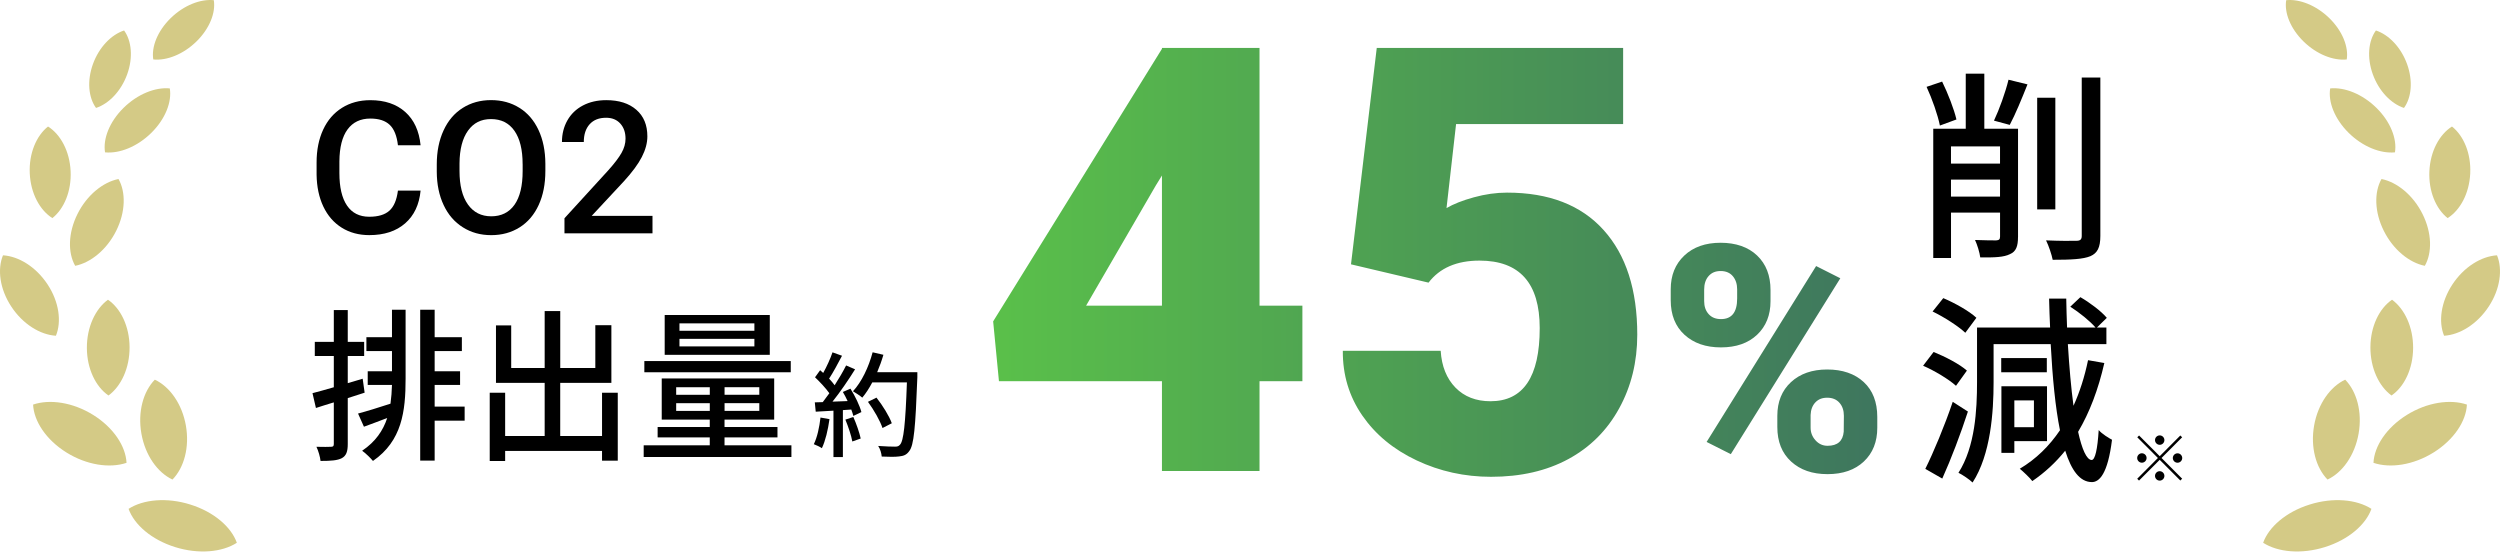
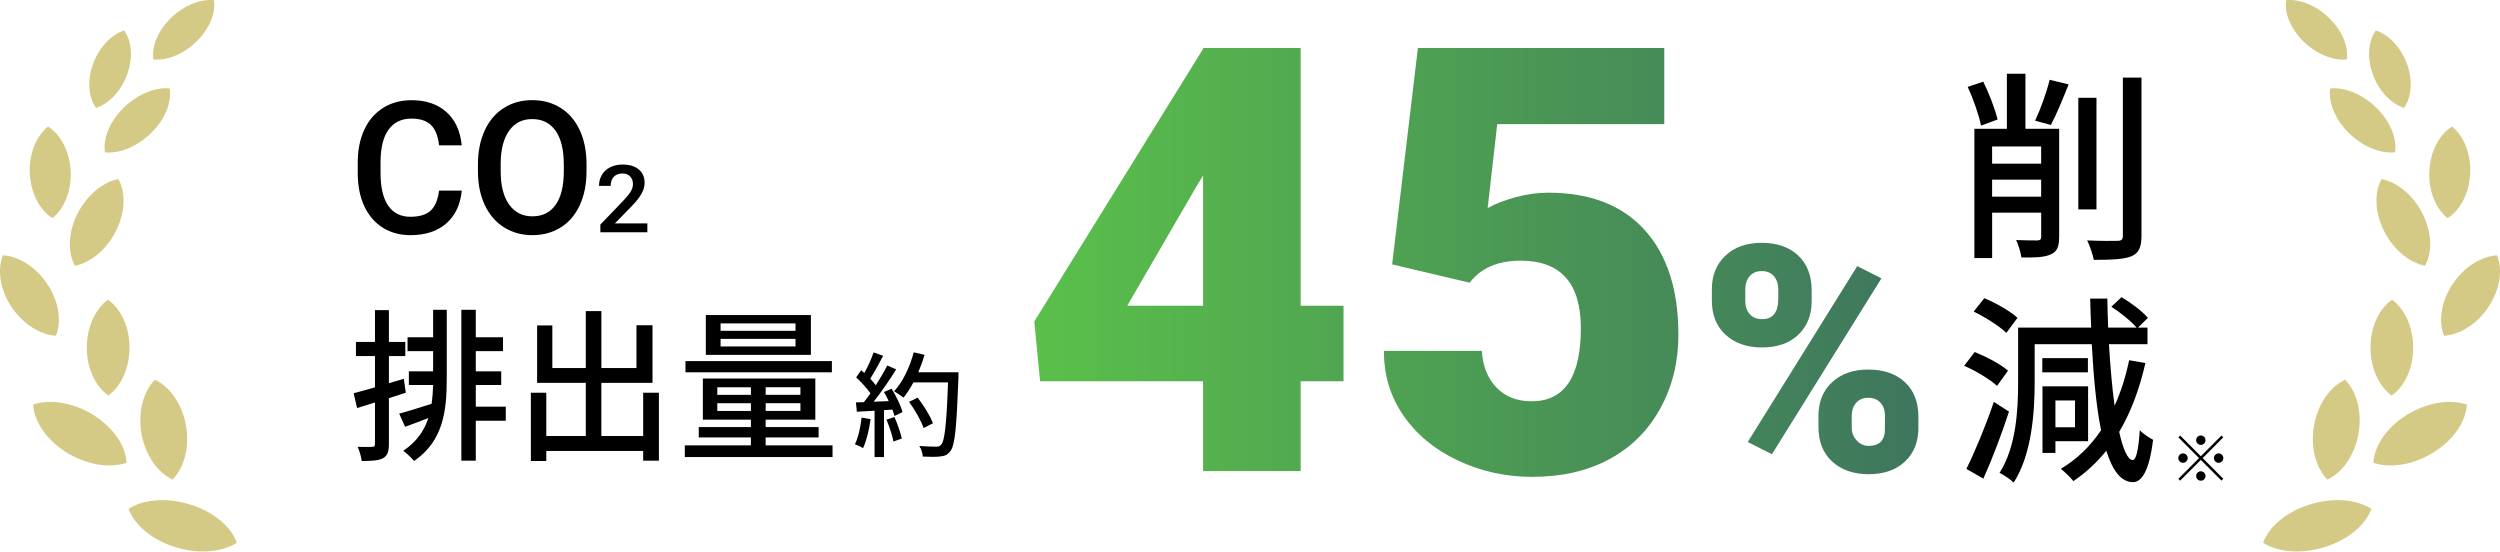
- <svg xmlns="http://www.w3.org/2000/svg" fill="none" height="60" viewBox="0 0 272 60" width="272">
-   <linearGradient id="a" gradientUnits="userSpaceOnUse" x1="108.058" x2="204.248" y1="28.547" y2="28.547">
-     <stop offset="0" stop-color="#5ac04a" />
-     <stop offset="1" stop-color="#3e765e" />
-   </linearGradient>
-   <g fill="#000">
-     <path d="m45.761 20.732c-.144 1.526-.703 2.714-1.681 3.568-.978.854-2.278 1.281-3.901 1.281-1.136 0-2.134-.269-2.999-.809-.865-.541-1.53-1.309-2.001-2.3-.47-.992-.714-2.149-.734-3.464v-1.336c0-1.347.237-2.534.714-3.564.477-1.03 1.16-1.818 2.049-2.376.889-.558 1.918-.833 3.085-.833 1.572 0 2.838.427 3.795 1.281.957.854 1.517 2.063 1.671 3.626h-2.464c-.117-1.026-.415-1.767-.896-2.225-.48-.455-1.181-.682-2.107-.682-1.077 0-1.901.396-2.481 1.185-.58.789-.872 1.946-.885 3.475v1.267c0 1.546.275 2.724.827 3.537.552.813 1.359 1.219 2.423 1.219.971 0 1.702-.22 2.189-.658.487-.437.8-1.167.93-2.19h2.464z" />
-     <path d="m59.335 18.613c0 1.402-.24 2.628-.724 3.685-.484 1.057-1.173 1.87-2.069 2.435s-1.929.851-3.095.851c-1.167 0-2.182-.282-3.085-.851-.902-.565-1.603-1.374-2.093-2.421-.494-1.047-.741-2.256-.748-3.623v-.806c0-1.395.247-2.624.738-3.692.491-1.067 1.187-1.884 2.083-2.448.896-.565 1.925-.851 3.085-.851 1.16 0 2.189.279 3.085.84.896.558 1.589 1.364 2.079 2.414.491 1.05.738 2.273.745 3.667v.795zm-2.474-.747c0-1.584-.298-2.796-.896-3.643-.597-.847-1.441-1.267-2.539-1.267-1.098 0-1.905.42-2.508 1.26-.604.84-.913 2.032-.923 3.568v.823c0 1.57.305 2.786.916 3.643s1.455 1.284 2.539 1.284 1.939-.42 2.529-1.257c.59-.837.885-2.063.885-3.671v-.747z" />
-     <path d="m70.991 25.385h-9.577v-1.639l4.746-5.193c.686-.764 1.174-1.405 1.462-1.918.292-.513.436-1.03.436-1.546 0-.682-.192-1.229-.573-1.65-.381-.42-.896-.627-1.541-.627-.769 0-1.366.234-1.791.706s-.635 1.116-.635 1.935h-2.378c0-.871.196-1.653.59-2.352.395-.696.957-1.24 1.692-1.625.734-.386 1.578-.579 2.539-.579 1.383 0 2.474.348 3.274 1.047.799.696 1.198 1.66 1.198 2.893 0 .713-.199 1.46-.601 2.242-.402.782-1.057 1.67-1.97 2.665l-3.483 3.74h6.612v1.904z" />
-     <path d="m39.672 42.723c-.607.196-1.232.393-1.836.592v4.993c0 .823-.161 1.271-.642 1.539-.48.251-1.177.303-2.32.303-.034-.393-.233-1.109-.446-1.539.714.017 1.373.017 1.568 0 .233 0 .323-.055.323-.303v-4.529c-.697.213-1.355.413-1.946.61l-.374-1.612c.642-.162 1.445-.393 2.32-.644v-3.402h-2.069v-1.539h2.069v-3.454h1.517v3.454h1.784v1.539h-1.784v2.955l1.623-.482.213 1.522zm2.978-9.023h1.479v7.5c0 3.543-.391 6.767-3.551 8.95-.268-.324-.82-.861-1.177-1.109 1.462-.985 2.282-2.2 2.728-3.564-.875.341-1.747.661-2.532.95l-.642-1.433c.947-.251 2.213-.644 3.531-1.074.089-.661.144-1.343.161-2.042h-2.639v-1.484h2.639v-2.2h-2.783v-1.505h2.783v-2.989zm7.903 12.067h-3.263v4.349h-1.572v-16.416h1.572v2.989h2.961v1.505h-2.961v2.2h2.766v1.484h-2.766v2.362h3.263v1.522z" />
-     <path d="m67.213 42.727v7.394h-1.712v-1.057h-10.541v1.092h-1.678v-7.428h1.678v4.707h4.3v-5.782h-5.298v-6.247h1.657v4.635h3.641v-6.195h1.695v6.195h3.816v-4.656h1.747v6.268h-5.566v5.782h4.55v-4.707z" />
-     <path d="m86.106 48.45v1.271h-16.073v-1.271h7.189v-.861h-5.672v-1.13h5.672v-.806h-5.226v-4.477h12.236v4.477h-5.404v.806h5.761v1.13h-5.761v.861zm-.072-7.948h-15.929v-1.219h15.929zm-2.282-1.897h-11.434v-4.332h11.434zm-10.184 4.349h3.658v-.823h-3.658zm3.658 1.753v-.84h-3.658v.84zm4.852-9.525h-8.153v.806h8.153zm0 1.684h-8.153v.823h8.153zm.535 5.262h-3.781v.823h3.781zm0 1.736h-3.781v.84h3.781z" />
-     <path d="m90.248 45.602c-.161 1.164-.446 2.369-.827 3.161-.185-.138-.642-.348-.878-.434.371-.744.604-1.835.727-2.9l.975.172zm2.285-3.309c.508.806 1.012 1.86 1.187 2.541l-.878.42c-.048-.2-.123-.434-.223-.696l-.913.062v5.107h-1.026v-5.045c-.704.038-1.359.076-1.929.11l-.1-1.016.865-.024c.233-.296.47-.62.717-.968-.384-.544-1.012-1.216-1.558-1.736l.556-.768c.11.1.223.2.333.296.384-.682.789-1.574 1.012-2.242l1.036.372c-.446.844-.964 1.822-1.407 2.49.233.248.446.496.604.72.48-.744.926-1.512 1.249-2.156l.975.42c-.703 1.129-1.63 2.493-2.457 3.519l1.644-.062c-.161-.348-.333-.682-.518-.992l.827-.358zm.309 3.075c.333.744.666 1.712.803 2.342l-.913.324c-.11-.644-.446-1.625-.755-2.38zm6.966-4.315c-.209 5.465-.371 7.401-.889 8.034-.295.41-.604.52-1.088.572-.419.062-1.173.048-1.901.014-.024-.334-.161-.83-.384-1.154.803.062 1.544.076 1.839.076.261 0 .395-.048.532-.21.395-.396.594-2.232.755-6.781h-3.768c-.333.634-.703 1.202-1.088 1.66-.223-.2-.741-.534-1.012-.696.94-1.006 1.705-2.617 2.138-4.239l1.173.272c-.185.644-.419 1.288-.679 1.897h4.372v.558zm-3.792 5.517c-.247-.758-.926-1.959-1.582-2.851l.926-.458c.666.844 1.397 2.021 1.668 2.789z" />
-   </g>
-   <path d="m137.036 33.258h4.664v8.22h-4.664v9.77h-10.616v-9.77h-17.734l-.631-6.512 18.365-29.654v-.096h10.616v28.039zm-18.869 0h8.253v-14.161l-.663 1.075zm28.821-4.497 2.803-23.545h26.806v8.282h-18.176l-1.04 9.143c.755-.444 1.747-.837 2.975-1.174 1.229-.338 2.43-.51 3.607-.51 4.557 0 8.057 1.353 10.503 4.064 2.447 2.707 3.669 6.509 3.669 11.395 0 2.951-.656 5.624-1.97 8.014-1.314 2.393-3.157 4.232-5.528 5.517-2.375 1.284-5.178 1.929-8.411 1.929-2.875 0-5.576-.596-8.094-1.784-2.519-1.188-4.495-2.82-5.923-4.897-1.427-2.073-2.131-4.418-2.11-7.029h10.648c.106 1.681.641 3.017 1.605 4.005.965.988 2.238 1.484 3.813 1.484 3.568 0 5.356-2.652 5.356-7.952 0-4.9-2.186-7.349-6.55-7.349-2.478 0-4.327.799-5.546 2.397l-8.441-1.994zm34.787 2.71c0-1.512.491-2.734 1.476-3.664.981-.93 2.302-1.395 3.953-1.395 1.65 0 2.999.462 3.97 1.388.971.926 1.458 2.176 1.458 3.757v1.212c0 1.512-.487 2.731-1.458 3.65-.971.919-2.285 1.377-3.936 1.377-1.65 0-2.961-.458-3.963-1.371-.999-.913-1.5-2.166-1.5-3.757v-1.195zm3.638 1.291c0 .579.161 1.05.487 1.412.322.362.772.544 1.342.544 1.173 0 1.76-.747 1.76-2.238v-1.002c0-.579-.158-1.054-.47-1.429-.313-.372-.755-.561-1.325-.561-.569 0-.985.182-1.307.544-.323.362-.487.854-.487 1.477zm2.899 16.65-2.632-1.329 11.914-19.137 2.632 1.329zm5.061-4.17c0-1.526.495-2.748 1.483-3.664s2.302-1.377 3.946-1.377 2.989.455 3.97 1.364c.982.909 1.476 2.176 1.476 3.802v1.178c0 1.526-.488 2.748-1.459 3.664s-2.288 1.377-3.953 1.377c-1.664 0-2.961-.458-3.963-1.371-.999-.913-1.5-2.166-1.5-3.757v-1.212zm3.621 1.291c0 .523.178.985.535 1.377.357.396.793.592 1.307.592 1.085 0 1.671-.513 1.761-1.536l.017-1.722c0-.589-.161-1.067-.487-1.429-.323-.362-.766-.544-1.325-.544s-.968.169-1.29.51c-.323.341-.498.799-.518 1.377v1.371z" fill="url(#a)" />
-   <path d="m211.059 13.657c-.22-1.123-.834-2.886-1.448-4.208l1.692-.572c.638 1.302 1.297 2.996 1.557 4.122l-1.801.661zm8.5 12.122c0 .992-.199 1.587-.879 1.873-.659.331-1.647.375-3.229.351-.065-.53-.329-1.388-.569-1.894 1.008.045 2.021.045 2.305.045.309-.021.419-.11.419-.42v-2.6h-5.336v4.935h-1.932v-14.061h3.535v-5.995h2.021v5.995h3.668v11.767zm-7.292-9.852v1.873h5.336v-1.873zm5.336 5.465v-1.853h-5.336v1.853zm-.659-8.265c.569-1.192 1.252-3.086 1.582-4.453l2.065.506c-.614 1.543-1.338 3.306-1.931 4.408l-1.713-.462zm6.677 9.653h-1.976v-12.143h1.976zm4.897-14.346v17.232c0 1.278-.329 1.873-1.077 2.204-.79.331-2.107.396-4.108.396-.11-.572-.439-1.543-.724-2.114 1.472.065 2.855.065 3.315.045.394 0 .569-.131.569-.53v-17.232h2.022z" fill="#000" />
-   <path d="m212.812 41.975c-.748-.682-2.306-1.632-3.579-2.183l1.143-1.498c1.252.506 2.834 1.322 3.623 2.028zm1.297 2.8c-.789 2.424-1.822 5.155-2.79 7.294l-1.846-1.057c.879-1.763 2.107-4.694 2.985-7.294l1.648 1.057zm-.285-8.571c-.748-.706-2.285-1.698-3.558-2.314l1.163-1.453c1.252.53 2.834 1.412 3.603 2.139l-1.208 1.632zm15.129 3.285c-.659 2.886-1.602 5.376-2.855 7.494.419 1.894.923 3.041 1.472 3.065.374 0 .639-1.147.769-3.261.309.396 1.143.902 1.448 1.057-.46 3.726-1.383 4.628-2.217 4.608-1.273-.021-2.196-1.257-2.875-3.416-1.033 1.278-2.217 2.38-3.579 3.306-.264-.351-.988-1.037-1.362-1.343 1.777-1.057 3.205-2.469 4.371-4.188-.504-2.49-.813-5.71-1.009-9.367h-6.214v4.143c0 3.24-.309 7.869-2.285 10.91-.309-.31-1.119-.861-1.537-1.057 1.822-2.841 2.021-6.877 2.021-9.852v-5.951h7.95c-.044-1.012-.089-2.073-.11-3.151h1.867c.021 1.057.045 2.114.089 3.151h3.095c-.593-.706-1.756-1.632-2.745-2.269l1.098-1.037c1.033.596 2.262 1.522 2.876 2.249l-1.078 1.057h1.033v1.808h-4.193c.155 2.49.35 4.783.614 6.702.68-1.498 1.208-3.151 1.582-4.959l1.778.31zm-6.259 1.012h-4.961v-1.543h4.961zm-3.534 7.494v1.278h-1.407v-7.249h4.962v5.971h-3.558zm0-4.429v2.91h2.131v-2.91z" fill="#000" />
-   <path d="m234.976 49.633 2.244-2.252.199.196-2.244 2.252 2.244 2.252-.199.2-2.244-2.252-2.251 2.259-.196-.2 2.251-2.259-2.244-2.252.196-.196zm-1.428.196c0 .279-.229.513-.511.513-.281 0-.511-.231-.511-.513s.23-.513.511-.513c.282 0 .511.231.511.513zm1.428-1.433c-.278 0-.511-.231-.511-.513 0-.282.23-.513.511-.513s.511.231.511.513c0 .282-.23.513-.511.513zm0 2.869c.278 0 .511.231.511.513 0 .282-.23.513-.511.513s-.511-.231-.511-.513c0-.282.23-.513.511-.513zm1.427-1.433c0-.279.23-.513.512-.513.281 0 .511.231.511.513s-.23.513-.511.513c-.282 0-.512-.231-.512-.513z" fill="#000" />
-   <g fill="#d4ca86">
-     <path d="m20.716 54.896c-2.563-.807-5.125-.563-6.727.466.608 1.719 2.49 3.355 5.053 4.159 2.562.805 5.125.563 6.726-.467-.607-1.718-2.49-3.357-5.052-4.157z" />
-     <path d="m18.766 52.175c1.257-1.285 1.876-3.513 1.458-5.878-.417-2.364-1.762-4.233-3.38-4.989-1.256 1.284-1.878 3.513-1.459 5.878.418 2.363 1.763 4.235 3.381 4.989z" />
-     <path d="m10.144 45.149c-2.212-1.38-4.723-1.748-6.544-1.131.086 1.806 1.411 3.828 3.623 5.209 2.212 1.379 4.722 1.746 6.544 1.129-.087-1.806-1.411-3.826-3.623-5.207z" />
-     <path d="m11.747 32.608c-1.374 1.003-2.308 2.99-2.295 5.258.012 2.268.966 4.217 2.351 5.165 1.375-1.005 2.308-2.99 2.295-5.259-.013-2.267-.967-4.215-2.351-5.163z" />
-     <path d="m8.179 28.921c1.692-.34 3.436-1.75 4.462-3.806 1.028-2.056 1.061-4.21.252-5.639-1.693.341-3.438 1.75-4.463 3.808-1.027 2.054-1.061 4.209-.25 5.637z" />
-     <path d="m5.698 23.73c1.275-1.009 2.088-2.941 1.985-5.11-.102-2.169-1.093-3.996-2.458-4.855-1.275 1.008-2.09 2.938-1.986 5.109.101 2.168 1.094 3.997 2.459 4.856z" />
-     <path d="m18.474 9.619c-1.559-.154-3.503.608-5.037 2.123-1.534 1.515-2.248 3.378-2.008 4.834 1.56.154 3.503-.608 5.037-2.123 1.534-1.515 2.248-3.376 2.008-4.834z" />
-     <path d="m13.835 8.092c.664-1.836.484-3.654-.334-4.777-1.392.456-2.723 1.817-3.388 3.654-.664 1.833-.484 3.653.335 4.776 1.391-.458 2.722-1.817 3.387-3.653z" />
-     <path d="m21.372 4.513c1.435-1.404 2.109-3.134 1.89-4.493-1.45-.147-3.261.553-4.697 1.958-1.433 1.403-2.106 3.135-1.889 4.491 1.451.15 3.263-.551 4.696-1.956z" />
-     <path d="m5.178 30.948c-1.255-1.907-3.14-3.067-4.853-3.171-.633 1.536-.347 3.678.906 5.582 1.253 1.906 3.14 3.067 4.853 3.17.631-1.538.347-3.678-.906-5.581z" />
-     <path d="m251.284 54.896c2.563-.807 5.125-.563 6.727.466-.608 1.719-2.49 3.355-5.054 4.159-2.561.805-5.124.563-6.726-.467.608-1.718 2.49-3.357 5.053-4.157z" />
-     <path d="m253.234 52.175c-1.257-1.285-1.876-3.513-1.458-5.878.417-2.364 1.762-4.233 3.38-4.989 1.256 1.284 1.878 3.513 1.459 5.878-.417 2.363-1.763 4.235-3.381 4.989z" />
-     <path d="m261.856 45.149c2.212-1.38 4.723-1.748 6.544-1.131-.086 1.806-1.411 3.828-3.623 5.209-2.212 1.379-4.722 1.746-6.544 1.129.087-1.806 1.411-3.826 3.623-5.207z" />
-     <path d="m260.252 32.608c1.375 1.003 2.308 2.99 2.295 5.258-.012 2.268-.966 4.217-2.351 5.165-1.374-1.005-2.307-2.99-2.295-5.259.013-2.267.967-4.215 2.351-5.163z" />
-     <path d="m263.821 28.921c-1.692-.34-3.436-1.75-4.462-3.806-1.028-2.056-1.061-4.21-.252-5.639 1.693.341 3.438 1.75 4.464 3.808 1.027 2.054 1.061 4.209.25 5.637z" />
-     <path d="m266.302 23.73c-1.275-1.009-2.088-2.941-1.985-5.11.102-2.169 1.093-3.996 2.458-4.855 1.275 1.008 2.09 2.938 1.986 5.109-.101 2.168-1.094 3.997-2.459 4.856z" />
-     <path d="m253.525 9.619c1.56-.154 3.504.608 5.038 2.123 1.534 1.515 2.248 3.378 2.008 4.834-1.561.154-3.504-.608-5.038-2.123-1.533-1.515-2.248-3.376-2.008-4.834z" />
-     <path d="m258.165 8.092c-.664-1.836-.484-3.654.335-4.777 1.391.456 2.723 1.817 3.388 3.654.664 1.833.484 3.653-.336 4.776-1.39-.458-2.721-1.817-3.387-3.653z" />
-     <path d="m250.628 4.513c-1.434-1.404-2.109-3.134-1.89-4.493 1.45-.147 3.261.553 4.698 1.958 1.433 1.403 2.105 3.135 1.889 4.491-1.451.15-3.263-.551-4.697-1.956z" />
-     <path d="m266.822 30.948c1.254-1.907 3.14-3.067 4.853-3.171.633 1.536.347 3.678-.906 5.582-1.253 1.906-3.14 3.067-4.853 3.17-.631-1.538-.347-3.678.906-5.581z" />
-   </g>
+ <svg xmlns="http://www.w3.org/2000/svg" width="272" height="60" viewBox="0 0 272 60" fill="none">
+   <path d="M50.239 20.737C50.094 22.263 49.535 23.451 48.557 24.305C47.579 25.159 46.279 25.586 44.656 25.586C43.52 25.586 42.521 25.317 41.657 24.777C40.792 24.236 40.126 23.468 39.656 22.477C39.186 21.485 38.943 20.328 38.922 19.012V17.676C38.922 16.33 39.159 15.142 39.636 14.112C40.113 13.082 40.795 12.294 41.684 11.736C42.573 11.178 43.602 10.902 44.769 10.902C46.34 10.902 47.607 11.329 48.564 12.183C49.521 13.037 50.081 14.246 50.235 15.81H47.771C47.655 14.783 47.356 14.043 46.876 13.585C46.395 13.13 45.695 12.903 44.769 12.903C43.691 12.903 42.868 13.299 42.288 14.088C41.708 14.876 41.416 16.033 41.403 17.562V18.83C41.403 20.376 41.677 21.554 42.23 22.366C42.782 23.179 43.589 23.585 44.652 23.585C45.623 23.585 46.354 23.365 46.841 22.928C47.329 22.49 47.641 21.76 47.771 20.737H50.235H50.239Z" fill="black" />
+   <path d="M63.814 18.615C63.814 20.017 63.574 21.243 63.09 22.3C62.606 23.357 61.917 24.17 61.021 24.735C60.126 25.299 59.093 25.585 57.926 25.585C56.759 25.585 55.744 25.303 54.841 24.735C53.939 24.17 53.239 23.361 52.748 22.314C52.254 21.267 52.007 20.058 52 18.691V17.885C52 16.491 52.247 15.261 52.738 14.194C53.228 13.126 53.925 12.31 54.821 11.745C55.716 11.18 56.746 10.895 57.905 10.895C59.065 10.895 60.095 11.174 60.99 11.735C61.886 12.293 62.579 13.098 63.07 14.149C63.56 15.199 63.807 16.422 63.814 17.816V18.612V18.615ZM61.34 17.868C61.34 16.284 61.042 15.072 60.445 14.225C59.847 13.377 59.003 12.957 57.905 12.957C56.807 12.957 56.001 13.377 55.397 14.218C54.793 15.058 54.484 16.249 54.474 17.785V18.608C54.474 20.179 54.779 21.394 55.39 22.252C56.001 23.109 56.845 23.536 57.929 23.536C59.014 23.536 59.868 23.116 60.458 22.279C61.048 21.442 61.344 20.216 61.344 18.608V17.861L61.34 17.868Z" fill="black" />
+   <path d="M70.432 25.269H65.318V24.436L67.852 21.795C68.219 21.406 68.479 21.081 68.633 20.82C68.789 20.559 68.865 20.296 68.865 20.034C68.865 19.687 68.763 19.408 68.56 19.195C68.356 18.981 68.081 18.876 67.737 18.876C67.326 18.876 67.008 18.995 66.781 19.235C66.553 19.475 66.442 19.802 66.442 20.219H65.172C65.172 19.776 65.276 19.378 65.487 19.023C65.698 18.669 65.998 18.393 66.39 18.197C66.782 18 67.233 17.902 67.746 17.902C68.484 17.902 69.067 18.079 69.494 18.435C69.921 18.788 70.133 19.279 70.133 19.906C70.133 20.268 70.027 20.648 69.813 21.046C69.598 21.443 69.249 21.895 68.761 22.401L66.901 24.303H70.432V25.271V25.269Z" fill="black" />
+   <path d="M44.149 42.729C43.541 42.926 42.917 43.122 42.313 43.322V48.315C42.313 49.138 42.151 49.586 41.671 49.854C41.191 50.106 40.494 50.157 39.352 50.157C39.317 49.765 39.118 49.048 38.906 48.618C39.619 48.635 40.278 48.635 40.474 48.618C40.707 48.618 40.796 48.563 40.796 48.315V43.787C40.1 44 39.441 44.2 38.851 44.396L38.477 42.785C39.118 42.623 39.921 42.392 40.796 42.141V38.738H38.727V37.199H40.796V33.745H42.313V37.199H44.097V38.738H42.313V41.693L43.936 41.211L44.149 42.733V42.729ZM47.127 33.707H48.606V41.207C48.606 44.751 48.215 47.974 45.054 50.157C44.787 49.834 44.234 49.297 43.877 49.048C45.339 48.064 46.159 46.848 46.605 45.484C45.73 45.825 44.859 46.145 44.073 46.435L43.431 45.002C44.379 44.751 45.645 44.358 46.962 43.928C47.051 43.267 47.106 42.585 47.124 41.886H44.485V40.401H47.124V38.201H44.341V36.696H47.124V33.707H47.127ZM55.029 45.774H51.766V50.123H50.195V33.707H51.766V36.696H54.727V38.201H51.766V40.401H54.532V41.886H51.766V44.248H55.029V45.77V45.774Z" fill="black" />
+   <path d="M71.689 42.729V50.122H69.977V49.065H59.436V50.157H57.758V42.729H59.436V47.436H63.735V41.654H58.437V35.408H60.095V40.043H63.735V33.848H65.43V40.043H69.246V35.387H70.993V41.654H65.427V47.436H69.977V42.729H71.689Z" fill="black" />
+   <path d="M90.58 48.455V49.726H74.508V48.455H81.697V47.594H76.025V46.465H81.697V45.659H76.471V41.182H88.707V45.659H83.302V46.465H89.064V47.594H83.302V48.455H90.58ZM90.508 40.507H74.58V39.288H90.508V40.507ZM88.226 38.609H76.793V34.277H88.226V38.609ZM78.042 42.959H81.7V42.136H78.042V42.959ZM81.7 44.712V43.871H78.042V44.712H81.7ZM86.552 35.187H78.399V35.992H86.552V35.187ZM86.552 36.87H78.399V37.694H86.552V36.87ZM87.087 42.132H83.306V42.955H87.087V42.132ZM87.087 43.868H83.306V44.708H87.087V43.868Z" fill="black" />
+   <path d="M94.721 45.605C94.56 46.769 94.275 47.974 93.894 48.766C93.709 48.629 93.252 48.419 93.016 48.332C93.386 47.589 93.62 46.497 93.743 45.433L94.718 45.605H94.721ZM97.006 42.296C97.514 43.102 98.019 44.155 98.194 44.837L97.315 45.257C97.267 45.057 97.192 44.823 97.092 44.562L96.179 44.624V49.73H95.153V44.686C94.45 44.724 93.794 44.761 93.225 44.796L93.125 43.78L93.99 43.756C94.224 43.46 94.46 43.136 94.707 42.788C94.323 42.244 93.695 41.572 93.15 41.053L93.705 40.285C93.815 40.385 93.928 40.484 94.038 40.581C94.422 39.899 94.827 39.007 95.05 38.339L96.087 38.711C95.641 39.554 95.123 40.532 94.68 41.201C94.913 41.449 95.126 41.697 95.284 41.92C95.764 41.176 96.21 40.409 96.533 39.765L97.507 40.185C96.804 41.314 95.877 42.678 95.05 43.704L96.694 43.642C96.533 43.294 96.361 42.96 96.176 42.65L97.003 42.292L97.006 42.296ZM97.315 45.371C97.648 46.115 97.981 47.082 98.118 47.713L97.205 48.036C97.096 47.392 96.759 46.411 96.45 45.657L97.315 45.371ZM104.281 41.056C104.071 46.521 103.91 48.456 103.392 49.09C103.097 49.5 102.788 49.61 102.304 49.662C101.886 49.724 101.131 49.71 100.403 49.675C100.379 49.341 100.242 48.846 100.019 48.522C100.822 48.584 101.563 48.598 101.858 48.598C102.119 48.598 102.253 48.549 102.39 48.388C102.785 47.992 102.984 46.156 103.145 41.607H99.377C99.044 42.241 98.674 42.809 98.29 43.267C98.067 43.067 97.548 42.733 97.277 42.571C98.218 41.566 98.983 39.954 99.415 38.332L100.589 38.604C100.403 39.248 100.17 39.892 99.909 40.502H104.281V41.059V41.056ZM100.489 46.573C100.242 45.815 99.563 44.613 98.907 43.721L99.834 43.263C100.499 44.107 101.23 45.285 101.501 46.053L100.489 46.573Z" fill="black" />
+   <path d="M141.512 33.264H146.176V41.484H141.512V51.254H130.896V41.484H113.163L112.531 34.972L130.896 5.319V5.223H141.512V33.261V33.264ZM122.643 33.264H130.896V19.104L130.234 20.178L122.643 33.264ZM151.463 28.767L154.267 5.223H181.073V13.505H162.897L161.857 22.648C162.612 22.203 163.604 21.811 164.832 21.473C166.06 21.136 167.261 20.964 168.438 20.964C172.995 20.964 176.495 22.317 178.942 25.027C181.388 27.734 182.61 31.536 182.61 36.422C182.61 39.373 181.954 42.046 180.64 44.436C179.326 46.829 177.483 48.668 175.112 49.952C172.738 51.237 169.934 51.881 166.702 51.881C163.827 51.881 161.126 51.285 158.607 50.097C156.089 48.909 154.112 47.277 152.685 45.2C151.258 43.127 150.554 40.782 150.575 38.172H161.222C161.329 39.852 161.864 41.188 162.828 42.177C163.792 43.165 165.065 43.661 166.64 43.661C170.209 43.661 171.997 41.009 171.997 35.709C171.997 30.809 169.811 28.361 165.446 28.361C162.969 28.361 161.119 29.16 159.901 30.757L151.46 28.764L151.463 28.767ZM186.25 31.477C186.25 29.965 186.741 28.743 187.726 27.813C188.707 26.883 190.028 26.418 191.679 26.418C193.329 26.418 194.678 26.88 195.649 27.806C196.62 28.733 197.107 29.983 197.107 31.563V32.775C197.107 34.287 196.62 35.506 195.649 36.426C194.678 37.345 193.364 37.803 191.713 37.803C190.063 37.803 188.752 37.345 187.75 36.432C186.751 35.52 186.25 34.267 186.25 32.675V31.481V31.477ZM189.888 32.769C189.888 33.347 190.049 33.819 190.375 34.18C190.698 34.542 191.147 34.724 191.717 34.724C192.89 34.724 193.477 33.977 193.477 32.486V31.484C193.477 30.905 193.319 30.43 193.007 30.055C192.695 29.683 192.252 29.494 191.682 29.494C191.113 29.494 190.698 29.676 190.375 30.038C190.052 30.399 189.888 30.892 189.888 31.515V32.769ZM192.787 49.419L190.155 48.089L202.069 28.953L204.701 30.282L192.787 49.419ZM197.848 45.248C197.848 43.723 198.343 42.5 199.331 41.584C200.319 40.668 201.633 40.207 203.277 40.207C204.921 40.207 206.266 40.661 207.247 41.571C208.228 42.48 208.722 43.747 208.722 45.372V46.55C208.722 48.076 208.235 49.298 207.264 50.214C206.293 51.13 204.975 51.592 203.311 51.592C201.647 51.592 200.35 51.133 199.348 50.221C198.349 49.308 197.848 48.055 197.848 46.464V45.252V45.248ZM201.469 46.54C201.469 47.063 201.647 47.525 202.004 47.917C202.361 48.313 202.797 48.51 203.311 48.51C204.396 48.51 204.982 47.996 205.071 46.974L205.089 45.252C205.089 44.663 204.927 44.184 204.601 43.823C204.279 43.461 203.836 43.279 203.277 43.279C202.718 43.279 202.309 43.447 201.987 43.788C201.664 44.129 201.489 44.587 201.469 45.166V46.536V46.54Z" fill="url(#paint0_linear_2620_21808)" />
+   <path d="M215.534 13.664C215.314 12.541 214.7 10.778 214.086 9.456L215.778 8.884C216.416 10.186 217.075 11.88 217.335 13.006L215.534 13.667V13.664ZM224.033 25.785C224.033 26.777 223.834 27.373 223.155 27.659C222.496 27.989 221.508 28.034 219.926 28.01C219.861 27.48 219.597 26.622 219.357 26.116C220.365 26.161 221.378 26.161 221.662 26.161C221.971 26.14 222.081 26.05 222.081 25.741V23.141H216.745V28.075H214.813V14.015H218.348V8.02H220.369V14.015H224.037V25.782L224.033 25.785ZM216.742 15.933V17.806H222.078V15.933H216.742ZM222.078 21.398V19.546H216.742V21.398H222.078ZM221.419 13.133C221.988 11.942 222.671 10.048 223.001 8.681L225.066 9.187C224.452 10.73 223.728 12.493 223.134 13.595L221.422 13.133H221.419ZM228.096 22.786H226.12V10.644H228.096V22.786ZM232.993 8.44V25.672C232.993 26.949 232.663 27.545 231.915 27.876C231.126 28.206 229.808 28.272 227.808 28.272C227.698 27.7 227.369 26.729 227.084 26.157C228.556 26.223 229.939 26.223 230.399 26.202C230.793 26.202 230.968 26.071 230.968 25.672V8.44H232.989H232.993Z" fill="black" />
+   <path d="M217.282 41.982C216.534 41.3 214.976 40.349 213.703 39.798L214.846 38.3C216.098 38.807 217.68 39.623 218.469 40.329L217.282 41.982ZM218.579 44.781C217.79 47.206 216.757 49.937 215.789 52.075L213.943 51.018C214.822 49.255 216.05 46.324 216.929 43.724L218.576 44.781H218.579ZM218.294 36.21C217.546 35.504 216.009 34.512 214.736 33.896L215.899 32.443C217.152 32.973 218.733 33.855 219.502 34.581L218.294 36.214V36.21ZM233.423 39.495C232.764 42.381 231.821 44.871 230.568 46.989C230.987 48.883 231.491 50.029 232.04 50.054C232.414 50.054 232.679 48.907 232.809 46.792C233.118 47.188 233.952 47.695 234.257 47.85C233.797 51.576 232.874 52.478 232.04 52.457C230.767 52.437 229.844 51.2 229.165 49.041C228.132 50.319 226.948 51.421 225.586 52.347C225.322 51.996 224.598 51.31 224.224 51.004C226.001 49.947 227.429 48.535 228.595 46.816C228.091 44.327 227.782 41.107 227.586 37.45H221.372V41.593C221.372 44.833 221.063 49.461 219.087 52.502C218.778 52.192 217.968 51.641 217.55 51.445C219.372 48.604 219.571 44.568 219.571 41.593V35.642H227.521C227.477 34.629 227.432 33.569 227.411 32.491H229.278C229.299 33.548 229.323 34.605 229.367 35.642H232.462C231.869 34.936 230.705 34.01 229.717 33.373L230.815 32.336C231.848 32.932 233.077 33.858 233.691 34.585L232.613 35.642H233.646V37.45H229.453C229.607 39.94 229.803 42.233 230.067 44.151C230.747 42.653 231.275 41 231.649 39.192L233.427 39.502L233.423 39.495ZM227.164 40.508H222.203V38.965H227.164V40.508ZM223.63 48.001V49.279H222.223V42.03H227.185V48.001H223.627H223.63ZM223.63 43.573V46.483H225.761V43.573H223.63Z" fill="black" />
+   <path d="M239.45 49.641L241.694 47.389L241.893 47.586L239.649 49.838L241.893 52.09L241.694 52.29L239.45 50.037L237.199 52.297L237.003 52.097L239.254 49.838L237.01 47.586L237.206 47.389L239.45 49.641ZM238.023 49.838C238.023 50.117 237.793 50.351 237.511 50.351C237.23 50.351 237 50.12 237 49.838C237 49.555 237.23 49.325 237.511 49.325C237.793 49.325 238.023 49.555 238.023 49.838ZM239.45 48.405C239.172 48.405 238.939 48.174 238.939 47.892C238.939 47.61 239.169 47.379 239.45 47.379C239.731 47.379 239.961 47.61 239.961 47.892C239.961 48.174 239.731 48.405 239.45 48.405ZM239.45 51.274C239.728 51.274 239.961 51.504 239.961 51.787C239.961 52.069 239.731 52.3 239.45 52.3C239.169 52.3 238.939 52.069 238.939 51.787C238.939 51.504 239.169 51.274 239.45 51.274ZM240.877 49.841C240.877 49.562 241.107 49.328 241.389 49.328C241.67 49.328 241.9 49.559 241.9 49.841C241.9 50.123 241.67 50.354 241.389 50.354C241.107 50.354 240.877 50.123 240.877 49.841Z" fill="black" />
+   <path d="M20.719 54.895C18.156 54.088 15.594 54.332 13.992 55.361C14.6 57.08 16.482 58.716 19.046 59.519C21.607 60.324 24.17 60.082 25.771 59.052C25.164 57.334 23.281 55.696 20.719 54.895Z" fill="#D4CA86" />
+   <path d="M18.777 52.176C20.033 50.891 20.653 48.663 20.235 46.298C19.817 43.934 18.473 42.065 16.854 41.309C15.599 42.592 14.977 44.821 15.396 47.186C15.813 49.549 17.159 51.421 18.777 52.176Z" fill="#D4CA86" />
+   <path d="M10.153 45.146C7.941 43.766 5.43 43.399 3.609 44.016C3.696 45.821 5.02 47.844 7.232 49.224C9.444 50.604 11.954 50.97 13.776 50.353C13.689 48.546 12.365 46.527 10.153 45.146Z" fill="#D4CA86" />
+   <path d="M11.741 32.609C10.366 33.612 9.433 35.599 9.445 37.867C9.457 40.136 10.412 42.084 11.797 43.032C13.171 42.027 14.104 40.042 14.092 37.773C14.079 35.506 13.125 33.558 11.741 32.609Z" fill="#D4CA86" />
+   <path d="M8.162 28.921C9.853 28.581 11.598 27.172 12.624 25.116C13.652 23.06 13.684 20.905 12.876 19.477C11.183 19.818 9.438 21.226 8.412 23.285C7.385 25.338 7.351 27.494 8.162 28.921Z" fill="#D4CA86" />
+   <path d="M5.702 23.734C6.977 22.725 7.79 20.793 7.687 18.624C7.585 16.455 6.594 14.628 5.229 13.77C3.954 14.778 3.139 16.708 3.243 18.878C3.344 21.046 4.337 22.875 5.702 23.734Z" fill="#D4CA86" />
+   <path d="M18.466 9.621C16.907 9.467 14.963 10.229 13.428 11.744C11.895 13.259 11.181 15.122 11.421 16.578C12.981 16.732 14.924 15.97 16.458 14.455C17.991 12.941 18.706 11.079 18.466 9.621Z" fill="#D4CA86" />
+   <path d="M13.839 8.09C14.503 6.254 14.323 4.436 13.505 3.312C12.113 3.769 10.782 5.13 10.117 6.966C9.452 8.8 9.632 10.619 10.452 11.743C11.842 11.284 13.174 9.925 13.839 8.09Z" fill="#D4CA86" />
+   <path d="M21.384 4.513C22.819 3.108 23.494 1.378 23.275 0.019C21.825 -0.128 20.014 0.572 18.577 1.978C17.144 3.381 16.472 5.113 16.688 6.469C18.139 6.618 19.951 5.918 21.384 4.513Z" fill="#D4CA86" />
+   <path d="M5.178 30.948C3.924 29.042 2.038 27.882 0.325 27.777C-0.308 29.314 -0.022 31.455 1.231 33.359C2.484 35.265 4.371 36.426 6.084 36.529C6.715 34.992 6.431 32.851 5.178 30.948Z" fill="#D4CA86" />
+   <path d="M251.281 54.895C253.844 54.088 256.406 54.332 258.008 55.361C257.4 57.08 255.518 58.716 252.955 59.519C250.393 60.324 247.83 60.082 246.229 59.052C246.836 57.334 248.719 55.696 251.281 54.895Z" fill="#D4CA86" />
+   <path d="M253.223 52.176C251.967 50.891 251.347 48.663 251.765 46.298C252.183 43.934 253.527 42.065 255.146 41.309C256.401 42.592 257.023 44.821 256.604 47.186C256.187 49.549 254.841 51.421 253.223 52.176Z" fill="#D4CA86" />
+   <path d="M261.847 45.146C264.059 43.766 266.57 43.399 268.391 44.016C268.305 45.821 266.98 47.844 264.767 49.224C262.556 50.604 260.046 50.97 258.224 50.353C258.311 48.546 259.635 46.527 261.847 45.146Z" fill="#D4CA86" />
+   <path d="M260.259 32.609C261.634 33.612 262.567 35.599 262.555 37.867C262.543 40.136 261.589 42.084 260.203 43.032C258.829 42.027 257.896 40.042 257.908 37.773C257.921 35.506 258.875 33.558 260.259 32.609Z" fill="#D4CA86" />
+   <path d="M263.838 28.921C262.147 28.581 260.402 27.172 259.376 25.116C258.348 23.06 258.316 20.905 259.124 19.477C260.817 19.818 262.562 21.226 263.588 23.285C264.615 25.338 264.649 27.494 263.838 28.921Z" fill="#D4CA86" />
+   <path d="M266.298 23.734C265.023 22.725 264.21 20.793 264.313 18.624C264.415 16.455 265.406 14.628 266.771 13.77C268.046 14.778 268.861 16.708 268.757 18.878C268.656 21.046 267.663 22.875 266.298 23.734Z" fill="#D4CA86" />
+   <path d="M253.534 9.621C255.093 9.467 257.037 10.229 258.572 11.744C260.105 13.259 260.819 15.122 260.579 16.578C259.019 16.732 257.076 15.97 255.542 14.455C254.009 12.941 253.294 11.079 253.534 9.621Z" fill="#D4CA86" />
+   <path d="M258.161 8.09C257.497 6.254 257.677 4.436 258.495 3.312C259.887 3.769 261.218 5.13 261.884 6.966C262.548 8.8 262.368 10.619 261.548 11.743C260.158 11.284 258.826 9.925 258.161 8.09Z" fill="#D4CA86" />
+   <path d="M250.623 4.513C249.189 3.108 248.514 1.378 248.733 0.019C250.183 -0.128 251.994 0.572 253.43 1.978C254.864 3.381 255.536 5.113 255.32 6.469C253.869 6.618 252.057 5.918 250.623 4.513Z" fill="#D4CA86" />
+   <path d="M266.822 30.948C268.076 29.042 269.962 27.882 271.675 27.777C272.308 29.314 272.022 31.455 270.769 33.359C269.516 35.265 267.629 36.426 265.916 36.529C265.285 34.992 265.569 32.851 266.822 30.948Z" fill="#D4CA86" />
+   <defs>
+     <linearGradient id="paint0_linear_2620_21808" x1="112.535" y1="28.553" x2="208.722" y2="28.553" gradientUnits="userSpaceOnUse">
+       <stop stop-color="#5AC04A" />
+       <stop offset="1" stop-color="#3E765E" />
+     </linearGradient>
+   </defs>
</svg>
